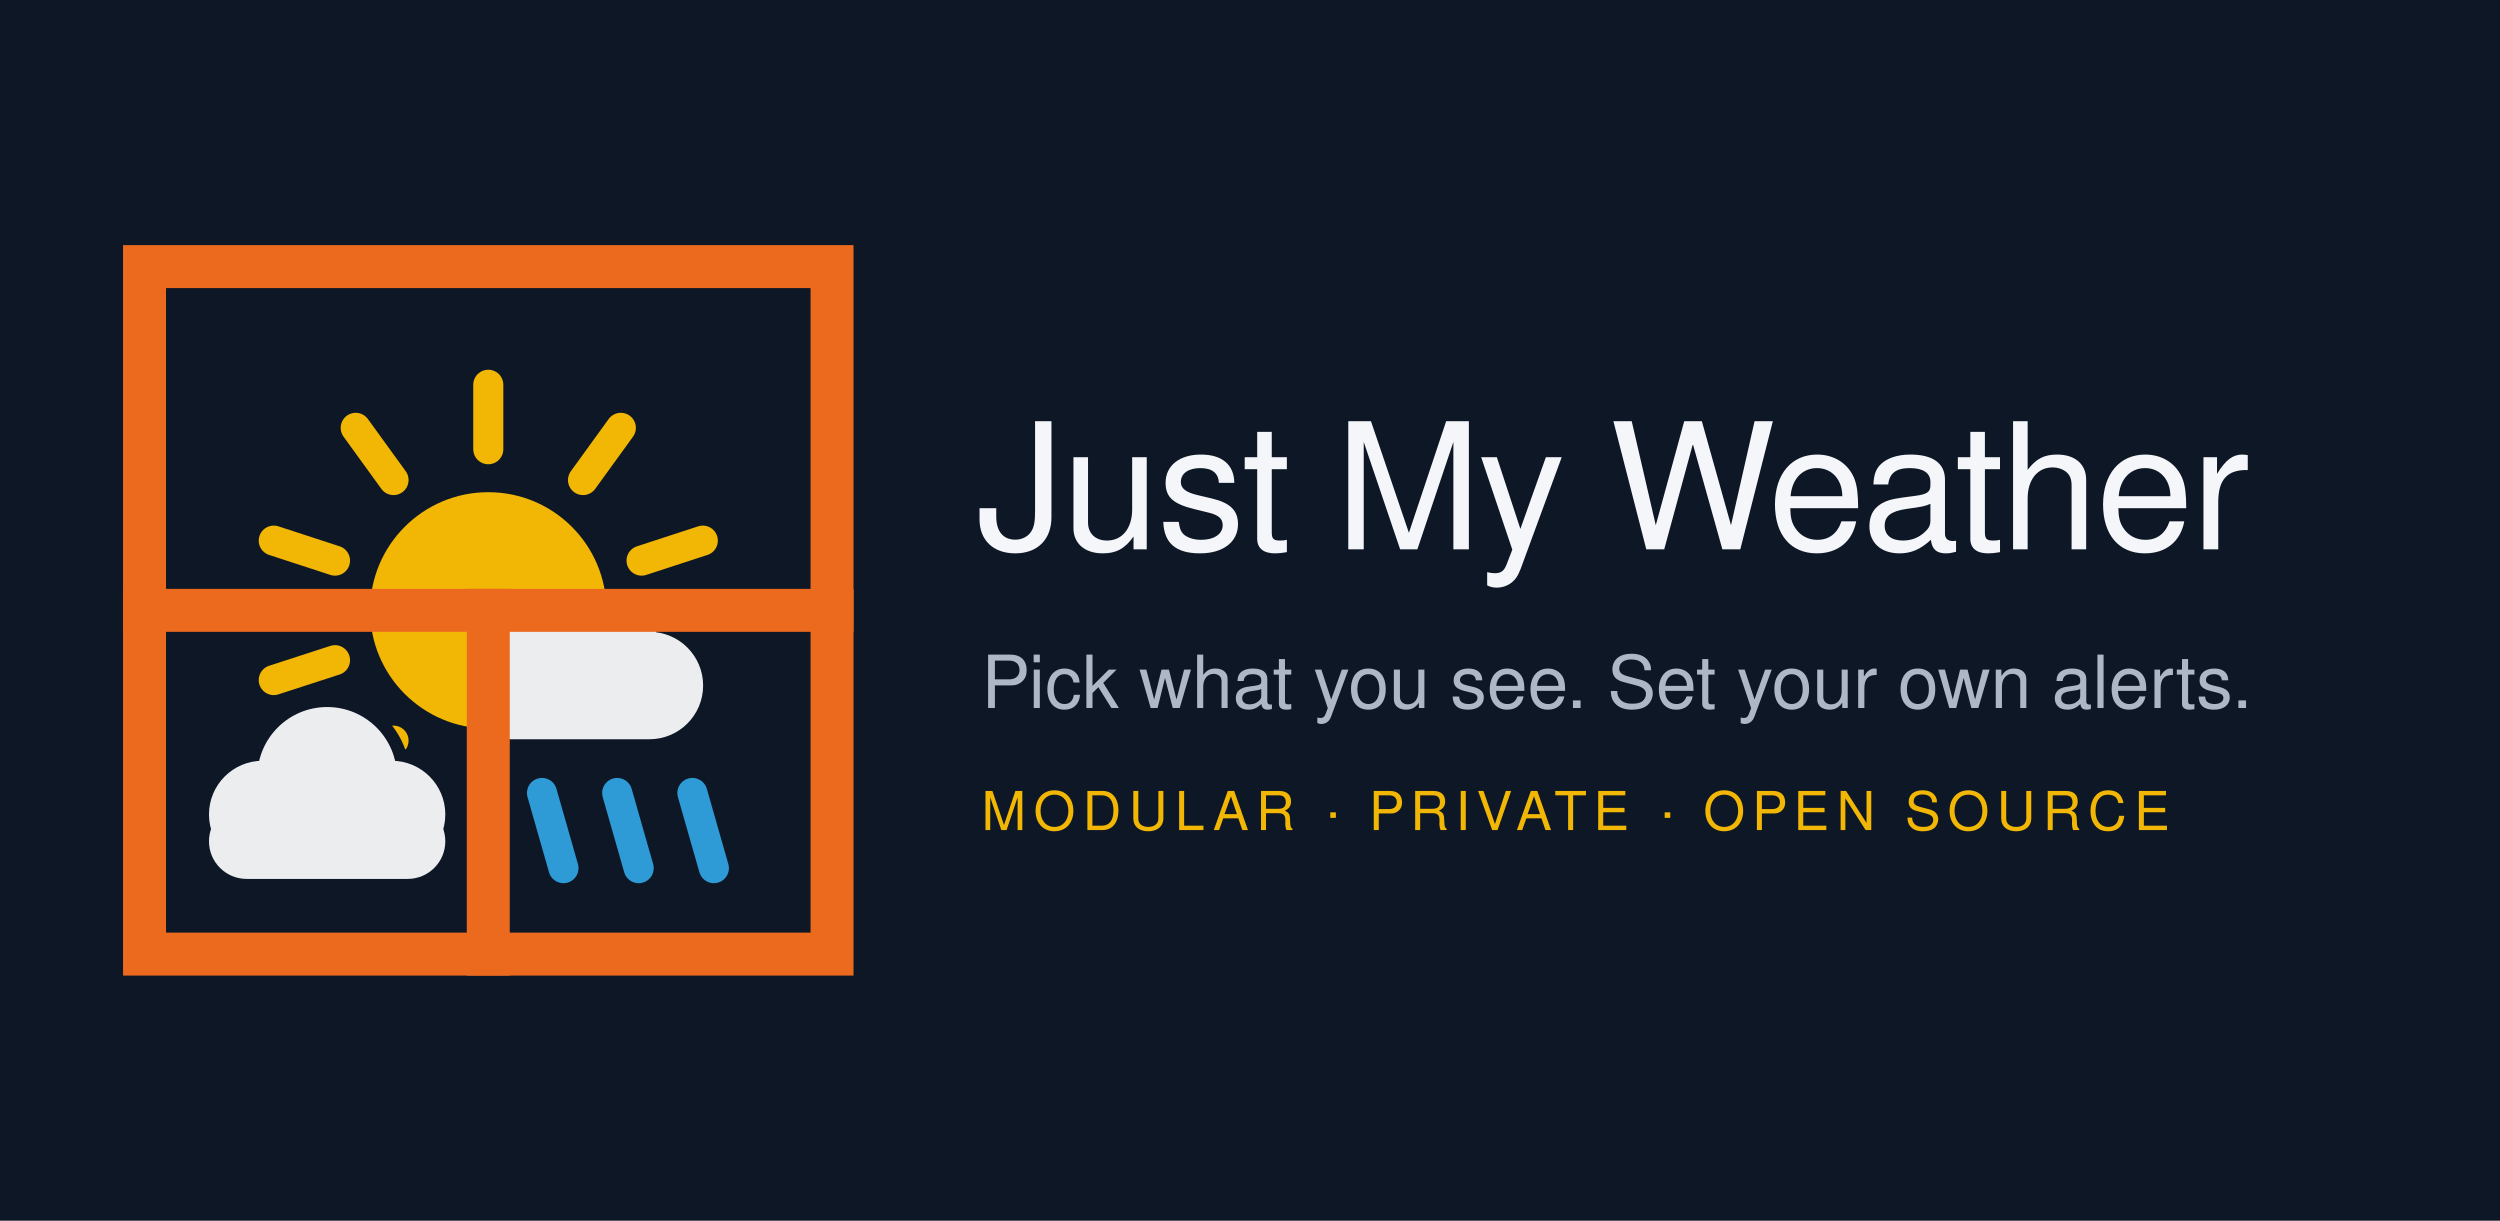
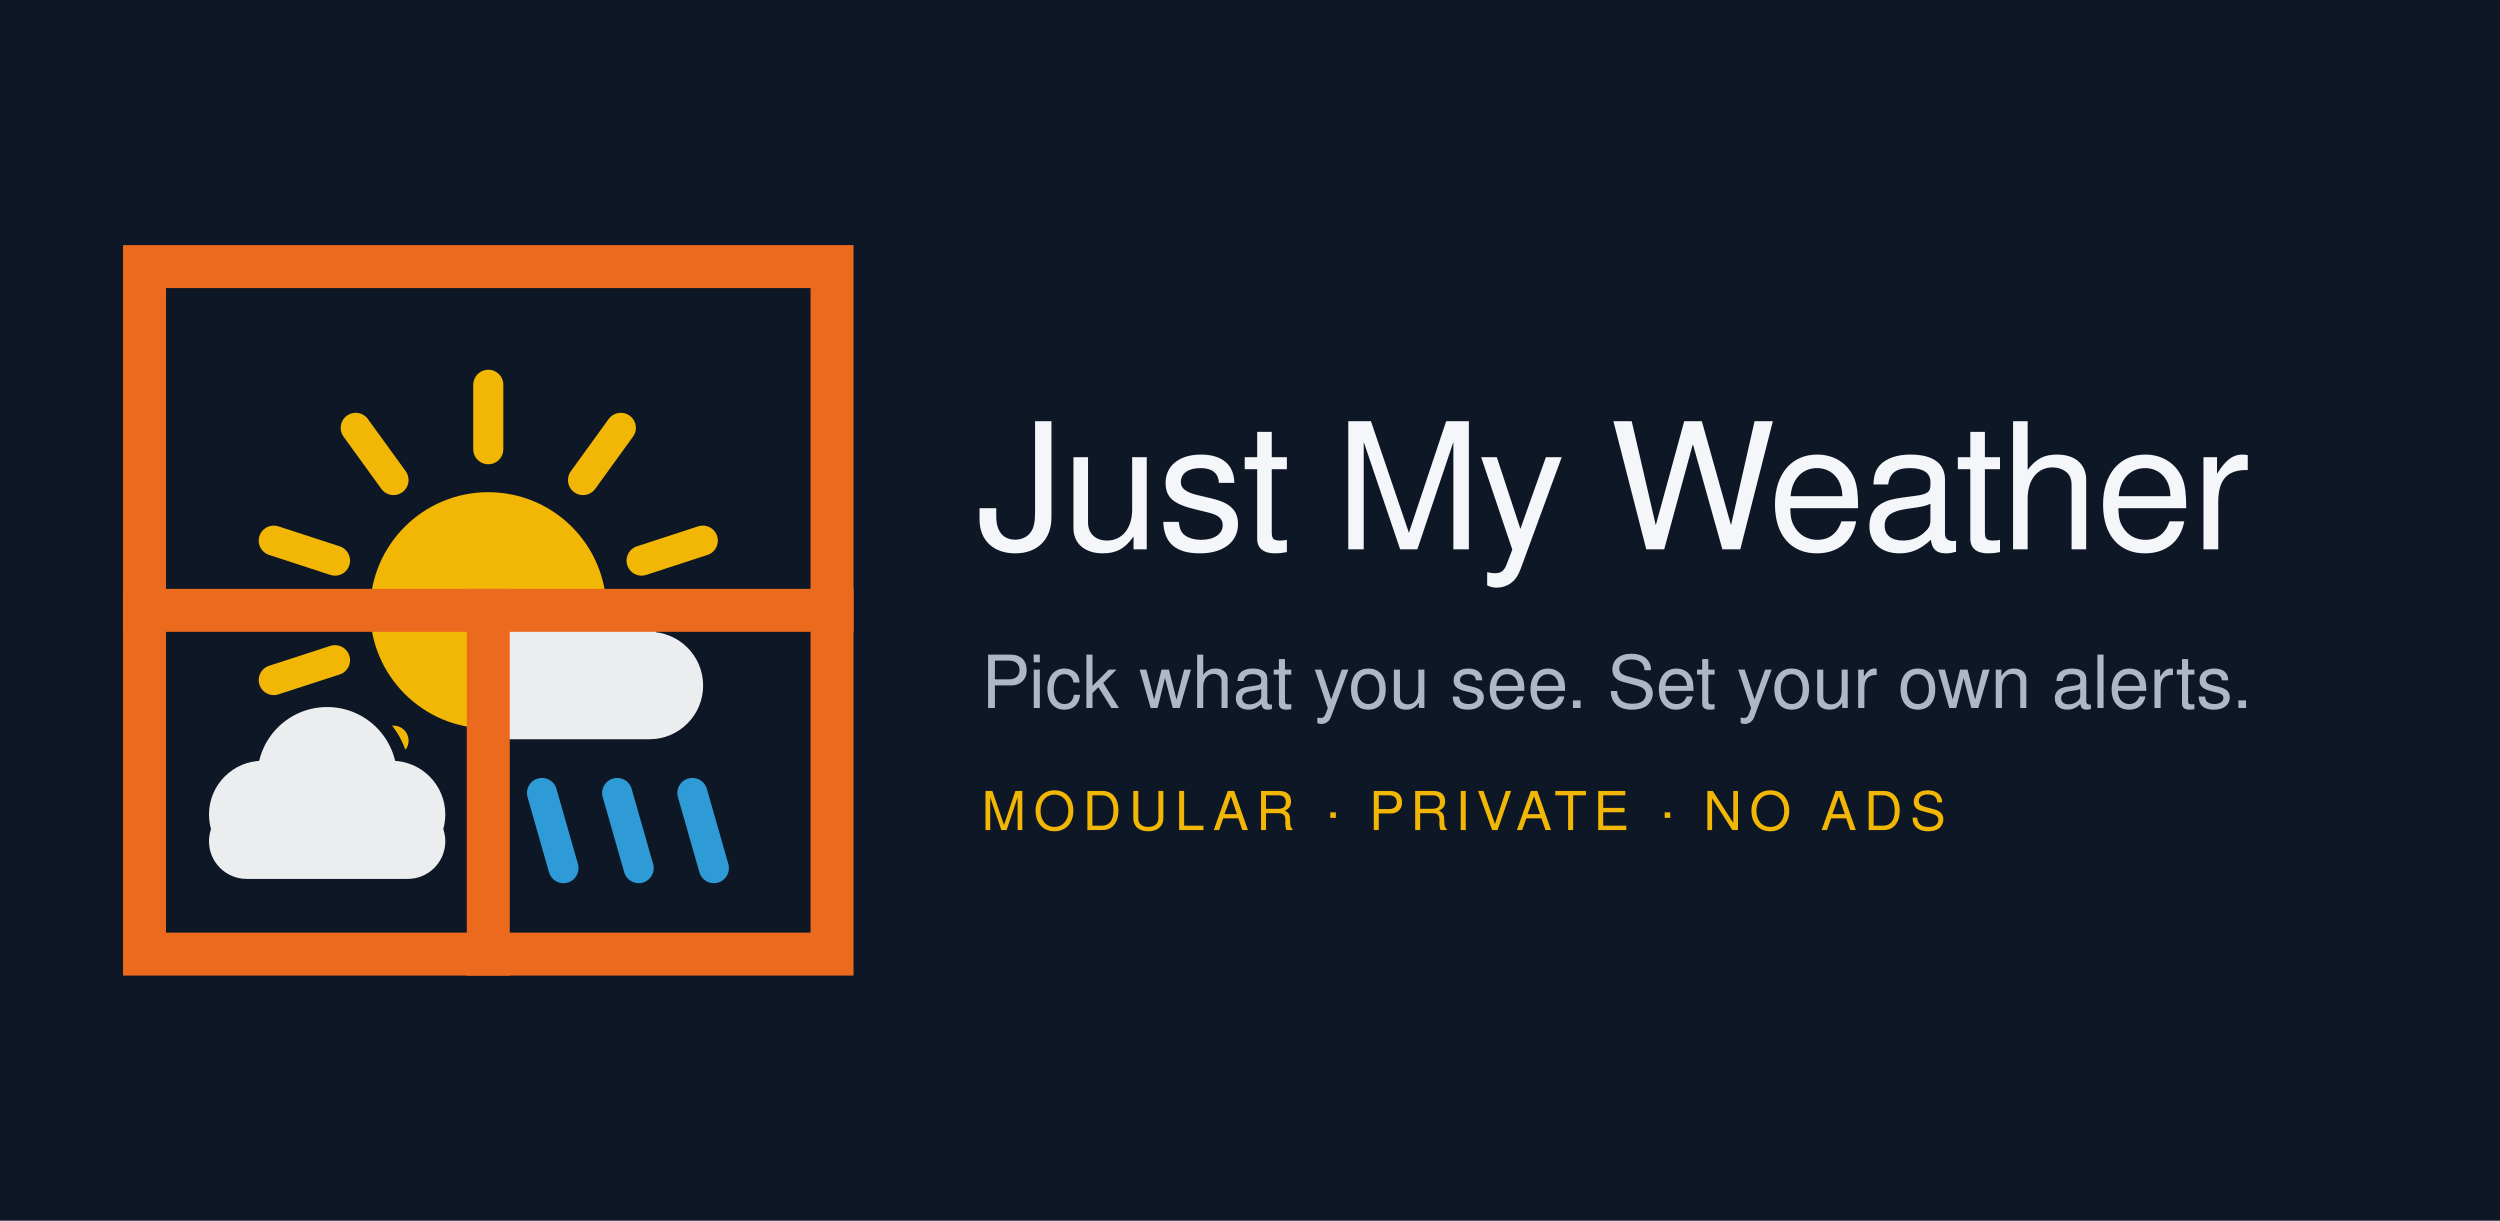
<svg xmlns="http://www.w3.org/2000/svg" width="1024" height="500" viewBox="0 0 1024 500">
  <rect width="1024" height="500" fill="#0E1726" />
  <g transform="translate(-20 30) scale(4.4)">
    <defs>
      <clipPath id="top">
        <rect x="18" y="18" width="64" height="30.8" />
      </clipPath>
      <clipPath id="bl">
        <rect x="18" y="51.2" width="30.8" height="30.8" />
      </clipPath>
      <clipPath id="br">
        <rect x="51.2" y="51.2" width="30.8" height="30.8" />
      </clipPath>
    </defs>
    <g clip-path="url(#top)" fill="#F2B705">
      <circle cx="50" cy="50" r="11" />
      <path d="M50 35 L50 29 M58.82 37.87 L62.34 33.01 M41.18 37.87 L37.66 33.01 M64.27 45.37 L69.97 43.51 M35.73 45.37 L30.03 43.51" fill="none" stroke="#F2B705" stroke-width="2.8" stroke-linecap="round" />
    </g>
    <g clip-path="url(#bl)" fill="#F2B705">
      <circle cx="50" cy="50" r="11" />
      <path d="M41.18 62.13 L37.66 66.99 M35.73 54.64 L30.03 56.49" fill="none" stroke="#F2B705" stroke-width="2.8" stroke-linecap="round" />
      <g stroke="#0E1726" stroke-width="2.4">
        <circle cx="29" cy="69" r="5" />
        <circle cx="35" cy="65.5" r="6.5" />
        <circle cx="41" cy="69" r="5" />
        <rect x="24" y="68" width="22" height="7" rx="3.5" />
      </g>
      <g fill="#ECEDEF">
        <circle cx="29" cy="69" r="5" />
        <circle cx="35" cy="65.5" r="6.5" />
        <circle cx="41" cy="69" r="5" />
        <rect x="24" y="68" width="22" height="7" rx="3.5" />
      </g>
    </g>
    <g clip-path="url(#br)" fill="#ECEDEF">
      <circle cx="45" cy="50" r="8" />
      <circle cx="57" cy="48" r="9.5" />
      <rect x="35" y="52" width="35" height="10" rx="5" />
      <path d="M55 67 L57 74 M62 67 L64 74 M69 67 L71 74" fill="none" stroke="#2E9BD6" stroke-width="2.8" stroke-linecap="round" />
    </g>
    <g stroke="#EC6A1E" stroke-width="4" fill="none" stroke-linecap="square">
      <line x1="50" y1="50" x2="50" y2="82" />
      <line x1="18" y1="50" x2="82" y2="50" />
      <rect x="18" y="18" width="64" height="64" />
    </g>
  </g>
  <g font-family="Helvetica Neue, Helvetica, Arial, sans-serif" fill="#F4F6FA">
    <text x="400" y="225" font-size="72" font-weight="300" letter-spacing="-1">Just My Weather</text>
    <text x="402" y="290" font-size="30" font-weight="400" fill="#AEB7C6">Pick what you see. Set your own alerts.</text>
-     <text x="402" y="340" font-size="22" font-weight="400" fill="#F2B705" letter-spacing="3">MODULAR · PRIVATE · OPEN SOURCE</text>
+     <text x="402" y="340" font-size="22" font-weight="400" fill="#F2B705" letter-spacing="3">MODULAR · PRIVATE · NO ADS</text>
  </g>
</svg>
